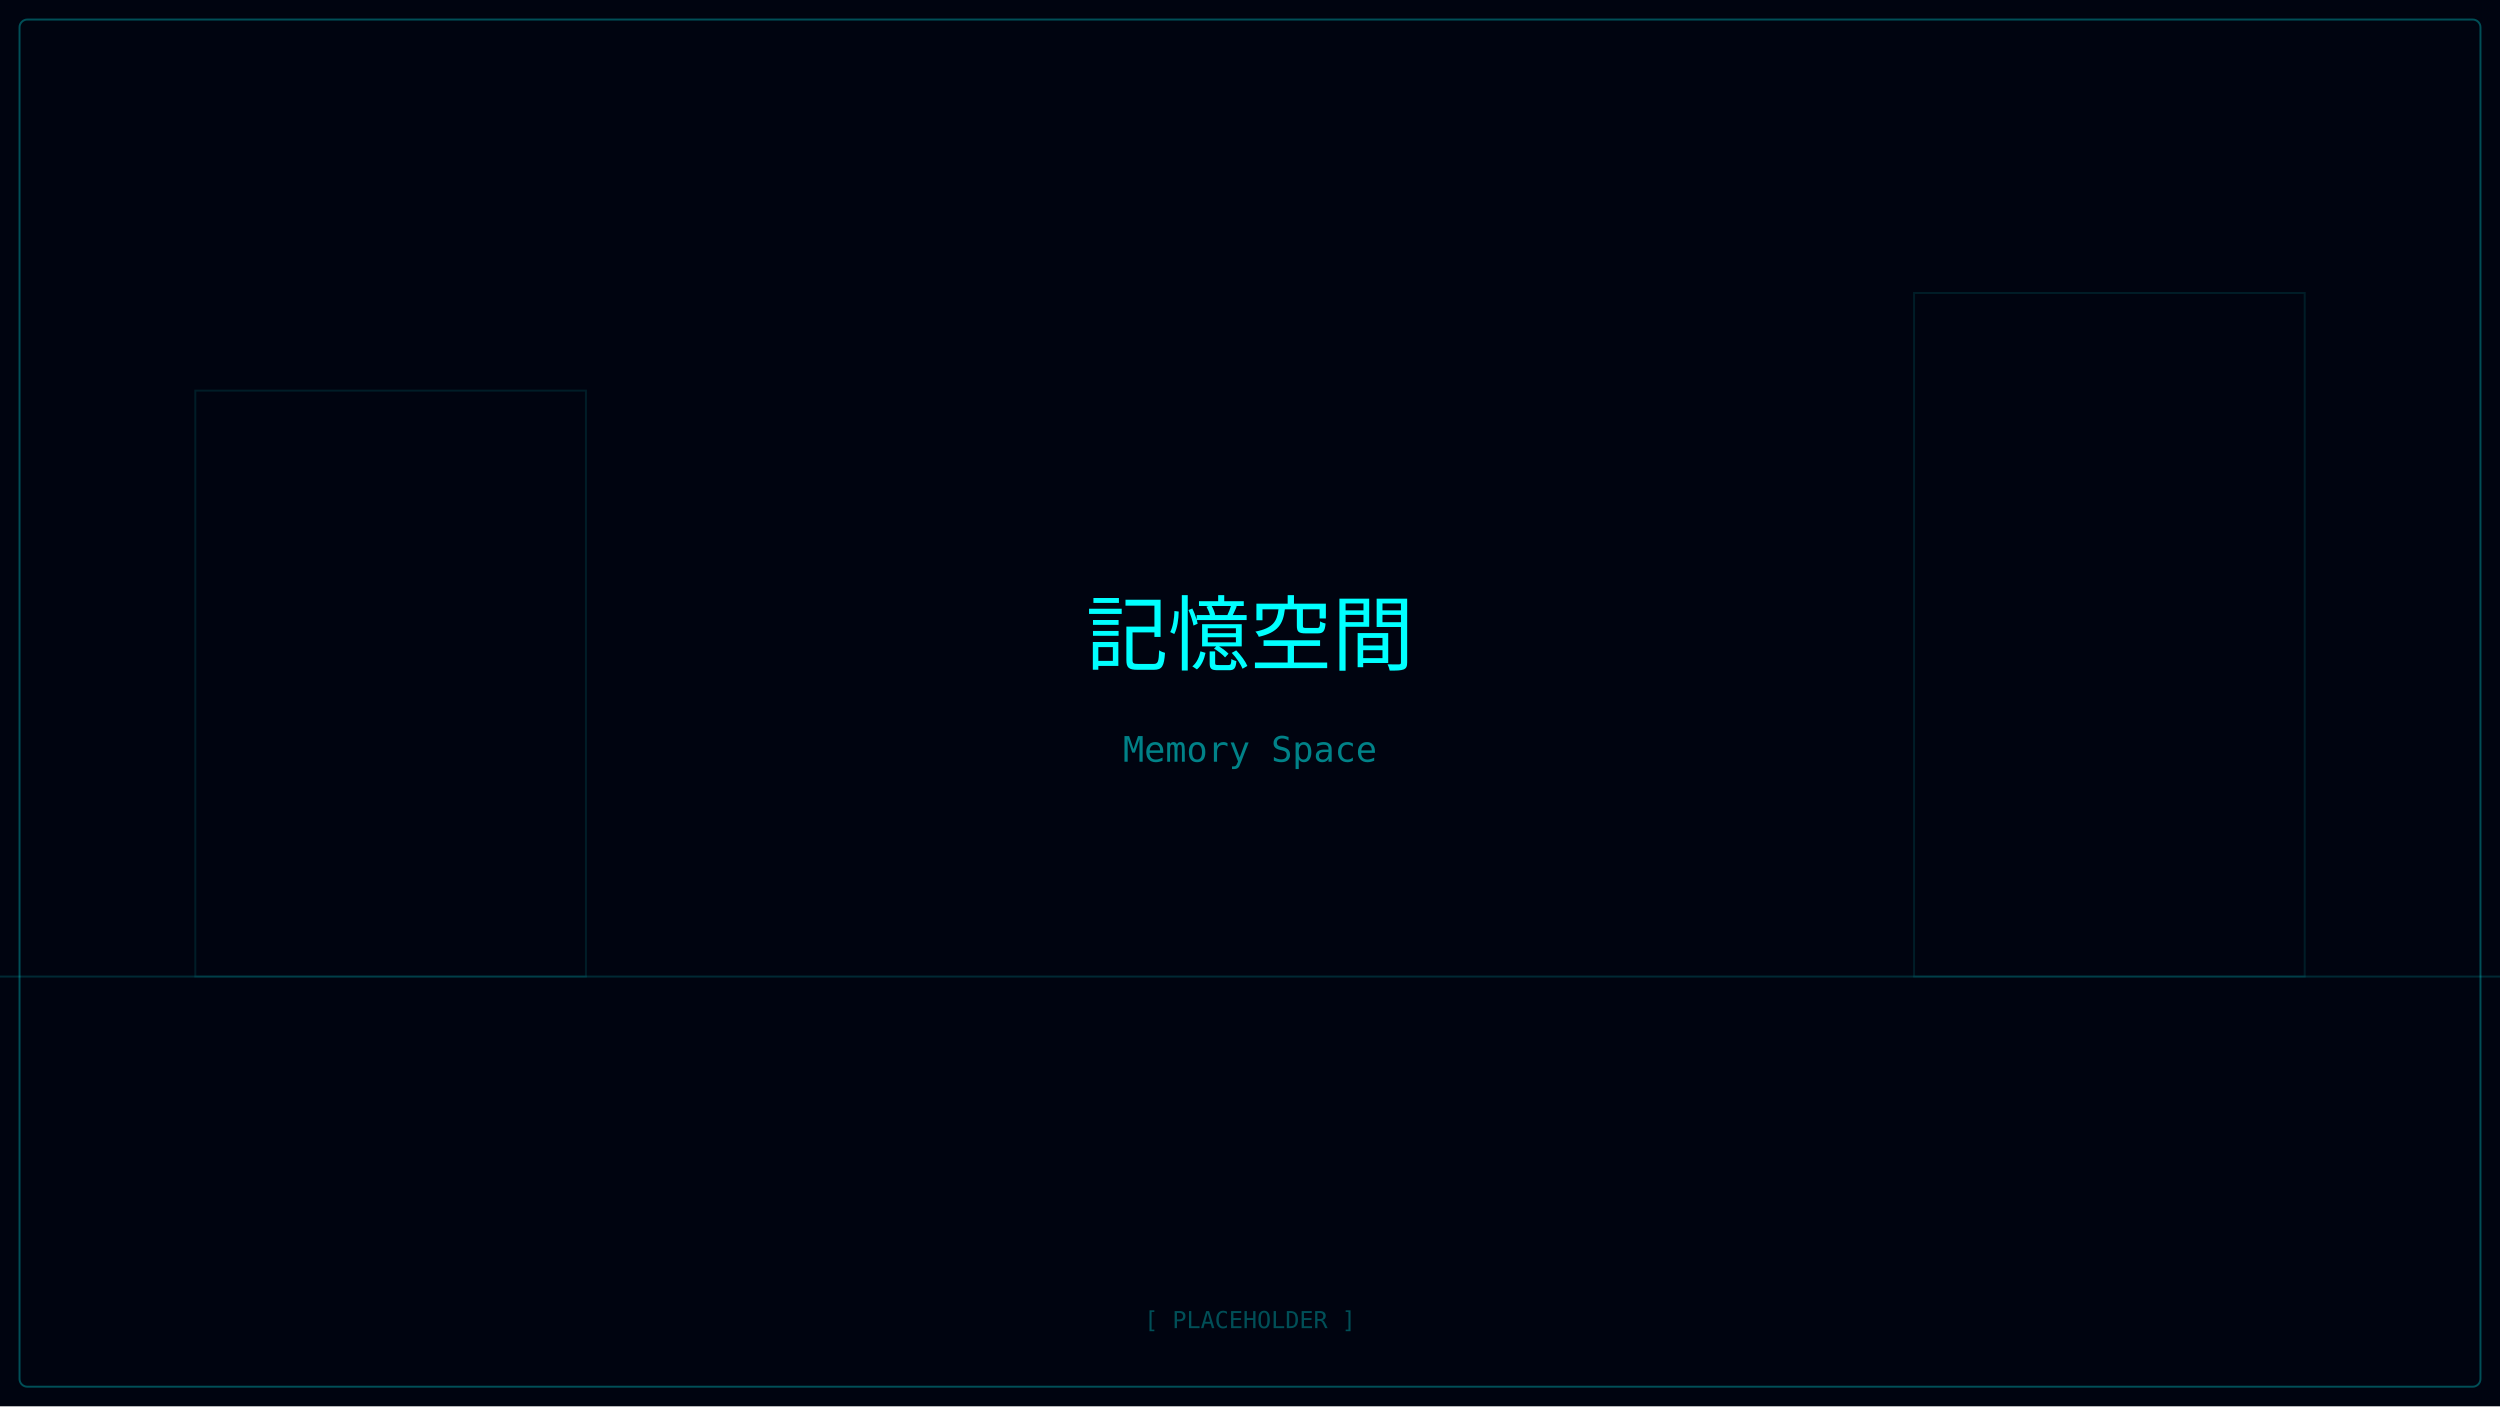
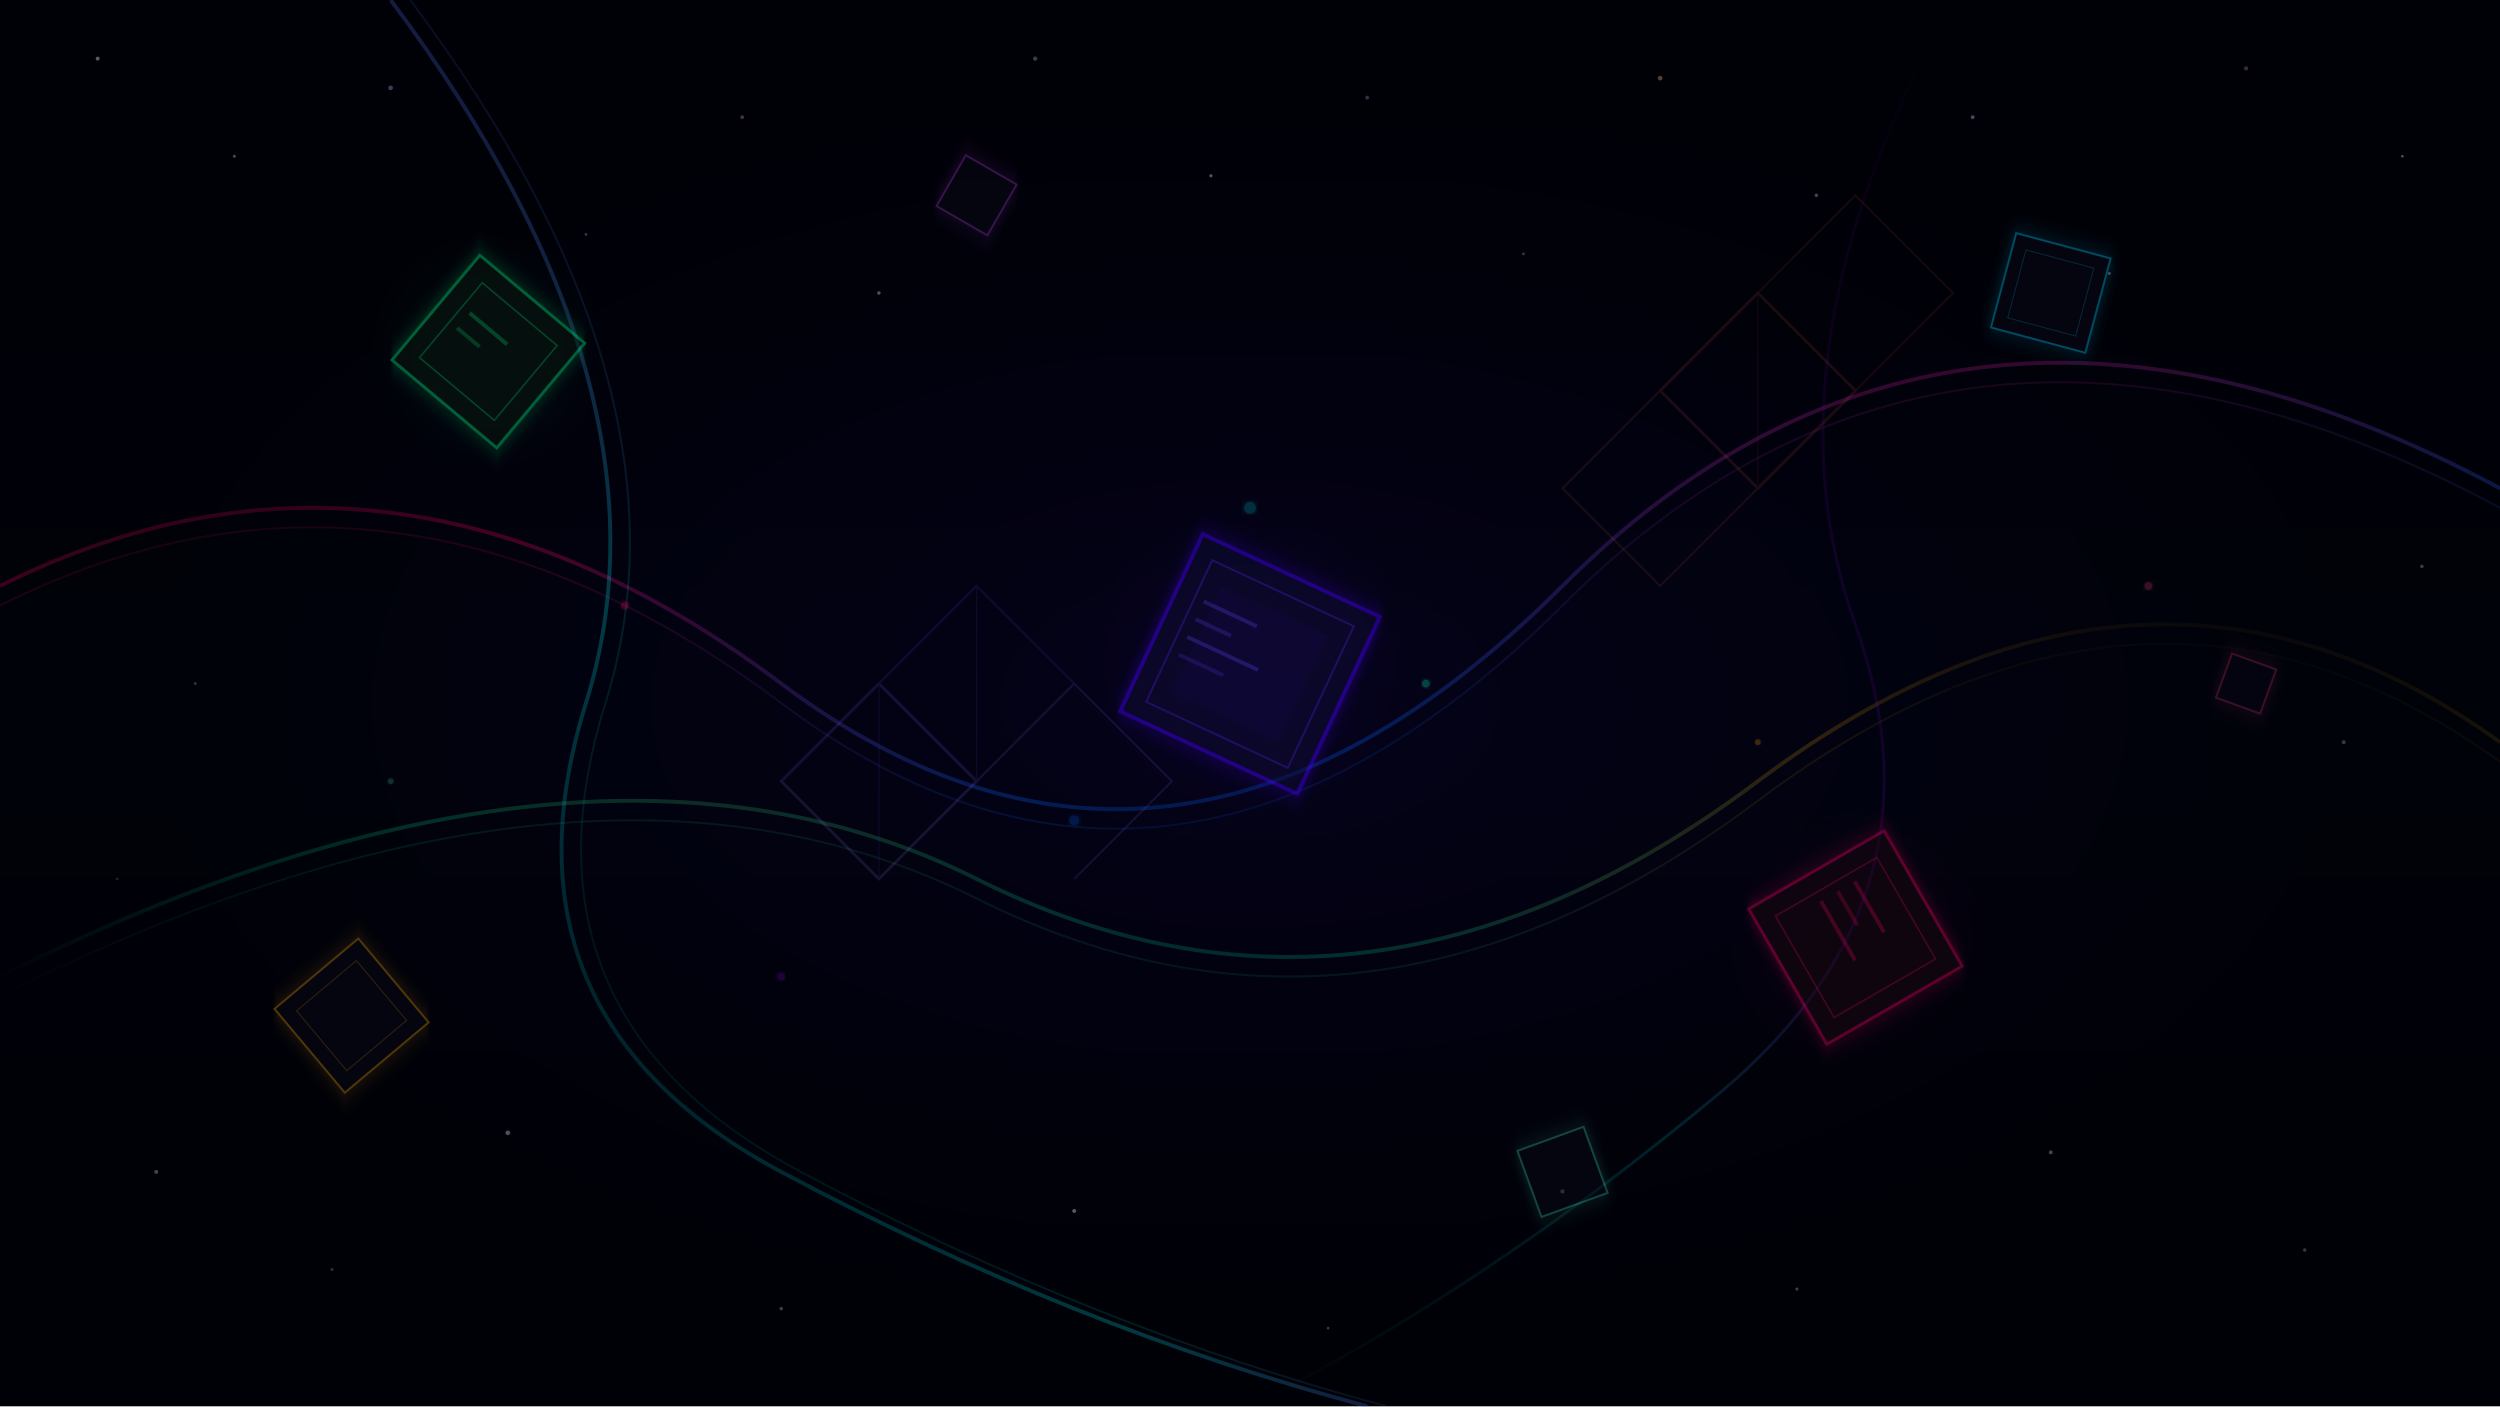
<svg xmlns="http://www.w3.org/2000/svg" width="1280" height="720" viewBox="0 0 1280 720">
-   <rect width="1280" height="720" fill="#000410" />
-   <rect x="10" y="10" width="1260" height="700" rx="4" fill="none" stroke="#00ffff" stroke-width="1" opacity="0.3" />
-   <line x1="0" y1="500" x2="1280" y2="500" stroke="#00ffff" stroke-width="1" opacity="0.15" />
-   <rect x="100" y="200" width="200" height="300" fill="none" stroke="#00ffff" stroke-width="1" opacity="0.1" />
-   <rect x="980" y="150" width="200" height="350" fill="none" stroke="#00ffff" stroke-width="1" opacity="0.1" />
-   <text x="640" y="340" font-family="monospace" font-size="42" fill="#00ffff" text-anchor="middle">記憶空間</text>
-   <text x="640" y="390" font-family="monospace" font-size="18" fill="#00ffff" text-anchor="middle" opacity="0.5">Memory Space</text>
-   <text x="640" y="680" font-family="monospace" font-size="12" fill="#00ffff" text-anchor="middle" opacity="0.3">[ PLACEHOLDER ]</text>
+   <defs>
+     <linearGradient id="bgGrad" x1="0" y1="0" x2="0" y2="1">
+       <stop offset="0%" stop-color="#000005" />
+       <stop offset="50%" stop-color="#000208" />
+       <stop offset="100%" stop-color="#000005" />
+     </linearGradient>
+     <radialGradient id="centerGlow" cx="0.5" cy="0.5" r="0.5">
+       <stop offset="0%" stop-color="#4400ff" stop-opacity="0.08" />
+       <stop offset="50%" stop-color="#2200aa" stop-opacity="0.04" />
+       <stop offset="100%" stop-color="#000000" stop-opacity="0" />
+     </radialGradient>
+     <linearGradient id="streamGrad1" x1="0" y1="0" x2="1" y2="1">
+       <stop offset="0%" stop-color="#ff0066" stop-opacity="0" />
+       <stop offset="30%" stop-color="#ff0066" stop-opacity="0.3" />
+       <stop offset="70%" stop-color="#0066ff" stop-opacity="0.3" />
+       <stop offset="100%" stop-color="#0066ff" stop-opacity="0" />
+     </linearGradient>
+     <linearGradient id="streamGrad2" x1="0" y1="1" x2="1" y2="0">
+       <stop offset="0%" stop-color="#00ffaa" stop-opacity="0" />
+       <stop offset="30%" stop-color="#00ffaa" stop-opacity="0.2" />
+       <stop offset="70%" stop-color="#ffaa00" stop-opacity="0.2" />
+       <stop offset="100%" stop-color="#ffaa00" stop-opacity="0" />
+     </linearGradient>
+     <linearGradient id="streamGrad3" x1="1" y1="0" x2="0" y2="1">
+       <stop offset="0%" stop-color="#aa00ff" stop-opacity="0" />
+       <stop offset="40%" stop-color="#aa00ff" stop-opacity="0.25" />
+       <stop offset="60%" stop-color="#00ffff" stop-opacity="0.25" />
+       <stop offset="100%" stop-color="#00ffff" stop-opacity="0" />
+     </linearGradient>
+     <filter id="cubeGlow">
+       <feGaussianBlur stdDeviation="4" result="blur" />
+       <feMerge>
+         <feMergeNode in="blur" />
+         <feMergeNode in="SourceGraphic" />
+       </feMerge>
+     </filter>
+     <filter id="softGlow">
+       <feGaussianBlur stdDeviation="8" />
+     </filter>
+     <filter id="starGlow">
+       <feGaussianBlur stdDeviation="2" result="blur" />
+       <feMerge>
+         <feMergeNode in="blur" />
+         <feMergeNode in="SourceGraphic" />
+       </feMerge>
+     </filter>
+   </defs>
+   <rect width="1280" height="720" fill="url(#bgGrad)" />
+   <g>
+     <circle cx="50" cy="30" r="1" fill="#ffffff" opacity="0.4" />
+     <circle cx="120" cy="80" r="0.8" fill="#ffffff" opacity="0.3" />
+     <circle cx="200" cy="45" r="1.2" fill="#aaccff" opacity="0.35" />
+     <circle cx="300" cy="120" r="0.7" fill="#ffffff" opacity="0.25" />
+     <circle cx="380" cy="60" r="1" fill="#ffaacc" opacity="0.3" />
+     <circle cx="450" cy="150" r="0.9" fill="#ffffff" opacity="0.35" />
+     <circle cx="530" cy="30" r="1.1" fill="#aaffcc" opacity="0.3" />
+     <circle cx="620" cy="90" r="0.8" fill="#ffffff" opacity="0.4" />
+     <circle cx="700" cy="50" r="1" fill="#ccaaff" opacity="0.3" />
+     <circle cx="780" cy="130" r="0.7" fill="#ffffff" opacity="0.25" />
+     <circle cx="850" cy="40" r="1.2" fill="#ffccaa" opacity="0.35" />
+     <circle cx="930" cy="100" r="0.9" fill="#ffffff" opacity="0.3" />
+     <circle cx="1010" cy="60" r="1" fill="#aaccff" opacity="0.4" />
+     <circle cx="1080" cy="140" r="0.8" fill="#ffffff" opacity="0.3" />
+     <circle cx="1150" cy="35" r="1.1" fill="#ffaacc" opacity="0.25" />
+     <circle cx="1230" cy="80" r="0.7" fill="#ffffff" opacity="0.35" />
+     <circle cx="80" cy="600" r="1" fill="#ffffff" opacity="0.3" />
+     <circle cx="170" cy="650" r="0.8" fill="#ccaaff" opacity="0.25" />
+     <circle cx="260" cy="580" r="1.2" fill="#ffffff" opacity="0.35" />
+     <circle cx="400" cy="670" r="0.9" fill="#aaffcc" opacity="0.3" />
+     <circle cx="550" cy="620" r="1" fill="#ffffff" opacity="0.4" />
+     <circle cx="680" cy="680" r="0.7" fill="#ffccaa" opacity="0.3" />
+     <circle cx="800" cy="610" r="1.1" fill="#ffffff" opacity="0.25" />
+     <circle cx="920" cy="660" r="0.8" fill="#aaccff" opacity="0.35" />
+     <circle cx="1050" cy="590" r="1" fill="#ffffff" opacity="0.3" />
+     <circle cx="1180" cy="640" r="0.9" fill="#ffaacc" opacity="0.3" />
+     <circle cx="100" cy="350" r="0.8" fill="#ffffff" opacity="0.2" />
+     <circle cx="1200" cy="380" r="1" fill="#ffffff" opacity="0.25" />
+     <circle cx="60" cy="450" r="0.7" fill="#ccaaff" opacity="0.2" />
+     <circle cx="1240" cy="290" r="0.9" fill="#aaffcc" opacity="0.3" />
+   </g>
+   <rect width="1280" height="720" fill="url(#centerGlow)" />
+   <path d="M0 300 Q200 200 400 350 Q600 500 800 300 Q1000 100 1280 250" fill="none" stroke="url(#streamGrad1)" stroke-width="2" />
+   <path d="M0 310 Q200 210 400 360 Q600 510 800 310 Q1000 110 1280 260" fill="none" stroke="url(#streamGrad1)" stroke-width="1" opacity="0.5" />
+   <path d="M0 500 Q300 350 500 450 Q700 550 900 400 Q1100 250 1280 380" fill="none" stroke="url(#streamGrad2)" stroke-width="2" />
+   <path d="M0 510 Q300 360 500 460 Q700 560 900 410 Q1100 260 1280 390" fill="none" stroke="url(#streamGrad2)" stroke-width="1" opacity="0.5" />
+   <path d="M200 0 Q350 200 300 360 Q250 520 400 600 Q550 680 700 720" fill="none" stroke="url(#streamGrad3)" stroke-width="2" />
+   <path d="M210 0 Q360 200 310 360 Q260 520 410 600 Q560 680 710 720" fill="none" stroke="url(#streamGrad3)" stroke-width="1" opacity="0.5" />
+   <path d="M1000 0 Q900 180 950 320 Q1000 460 880 560 Q760 660 640 720" fill="none" stroke="url(#streamGrad3)" stroke-width="1.5" opacity="0.6" />
+   <g transform="translate(640,340) rotate(25)">
+     <rect x="-50" y="-50" width="100" height="100" fill="#0a0a30" stroke="#4400ff" stroke-width="2" opacity="0.5" filter="url(#cubeGlow)" />
+     <rect x="-40" y="-40" width="80" height="80" fill="none" stroke="#6622ff" stroke-width="1" opacity="0.3" />
+     <rect x="-30" y="-30" width="60" height="60" fill="#4400ff" opacity="0.05" />
+     <rect x="-35" y="-20" width="30" height="2" fill="#6644ff" opacity="0.3" />
+     <rect x="-35" y="-10" width="20" height="2" fill="#6644ff" opacity="0.25" />
+     <rect x="-35" y="0" width="40" height="2" fill="#6644ff" opacity="0.3" />
+     <rect x="-35" y="10" width="25" height="2" fill="#6644ff" opacity="0.2" />
+   </g>
+   <ellipse cx="640" cy="340" rx="70" ry="70" fill="#4400ff" opacity="0.03" filter="url(#softGlow)" />
+   <g transform="translate(250,180) rotate(40)">
+     <rect x="-35" y="-35" width="70" height="70" fill="#0a1a0a" stroke="#00ff88" stroke-width="1.5" opacity="0.4" filter="url(#cubeGlow)" />
+     <rect x="-25" y="-25" width="50" height="50" fill="none" stroke="#00ff88" stroke-width="0.8" opacity="0.25" />
+     <rect x="-20" y="-10" width="25" height="2" fill="#00ff88" opacity="0.25" />
+     <rect x="-20" y="0" width="15" height="2" fill="#00ff88" opacity="0.2" />
+   </g>
+   <ellipse cx="250" cy="180" rx="50" ry="50" fill="#00ff88" opacity="0.02" filter="url(#softGlow)" />
+   <g transform="translate(950,480) rotate(60)">
+     <rect x="-40" y="-40" width="80" height="80" fill="#1a0a0a" stroke="#ff0066" stroke-width="1.5" opacity="0.4" filter="url(#cubeGlow)" />
+     <rect x="-30" y="-30" width="60" height="60" fill="none" stroke="#ff0066" stroke-width="0.8" opacity="0.25" />
+     <rect x="-25" y="-15" width="30" height="2" fill="#ff0066" opacity="0.25" />
+     <rect x="-25" y="-5" width="20" height="2" fill="#ff0066" opacity="0.2" />
+     <rect x="-25" y="5" width="35" height="2" fill="#ff0066" opacity="0.25" />
+   </g>
+   <ellipse cx="950" cy="480" rx="55" ry="55" fill="#ff0066" opacity="0.02" filter="url(#softGlow)" />
+   <g transform="translate(1050,150) rotate(15)">
+     <rect x="-25" y="-25" width="50" height="50" fill="#0a0a1a" stroke="#00ccff" stroke-width="1" opacity="0.4" filter="url(#cubeGlow)" />
+     <rect x="-18" y="-18" width="36" height="36" fill="none" stroke="#00ccff" stroke-width="0.5" opacity="0.2" />
+   </g>
+   <g transform="translate(180,520) rotate(50)">
+     <rect x="-28" y="-28" width="56" height="56" fill="#0a0a1a" stroke="#ffaa00" stroke-width="1" opacity="0.35" filter="url(#cubeGlow)" />
+     <rect x="-20" y="-20" width="40" height="40" fill="none" stroke="#ffaa00" stroke-width="0.5" opacity="0.2" />
+   </g>
+   <g transform="translate(500,100) rotate(30)">
+     <rect x="-15" y="-15" width="30" height="30" fill="#0a0a1a" stroke="#cc44ff" stroke-width="1" opacity="0.3" filter="url(#cubeGlow)" />
+   </g>
+   <g transform="translate(800,600) rotate(70)">
+     <rect x="-18" y="-18" width="36" height="36" fill="#0a0a1a" stroke="#44ffcc" stroke-width="1" opacity="0.3" filter="url(#cubeGlow)" />
+   </g>
+   <g transform="translate(1150,350) rotate(20)">
+     <rect x="-12" y="-12" width="24" height="24" fill="#0a0a1a" stroke="#ff4488" stroke-width="1" opacity="0.25" filter="url(#cubeGlow)" />
+   </g>
+   <g opacity="0.15">
+     <path d="M400 400 L450 350 L500 400 L450 450 Z" fill="none" stroke="#8866ff" stroke-width="1.5" />
+     <path d="M450 350 L500 300 L550 350 L500 400" fill="none" stroke="#6644dd" stroke-width="1" />
+     <path d="M500 400 L550 350 L600 400 L550 450" fill="none" stroke="#8866ff" stroke-width="1" />
+     <path d="M400 400 L450 450 L500 400" fill="none" stroke="#aa88ff" stroke-width="0.8" />
+     <line x1="450" y1="350" x2="450" y2="450" stroke="#6644dd" stroke-width="0.5" />
+     <line x1="500" y1="300" x2="500" y2="400" stroke="#6644dd" stroke-width="0.5" />
+   </g>
+   <g opacity="0.12">
+     <path d="M850 200 L900 150 L950 200 L900 250 Z" fill="none" stroke="#ff6644" stroke-width="1.5" />
+     <path d="M900 150 L950 100 L1000 150 L950 200" fill="none" stroke="#dd4422" stroke-width="1" />
+     <path d="M850 200 L800 250 L850 300 L900 250" fill="none" stroke="#ff6644" stroke-width="1" />
+     <line x1="900" y1="150" x2="900" y2="250" stroke="#dd4422" stroke-width="0.5" />
+   </g>
+   <circle cx="320" cy="310" r="2" fill="#ff0066" opacity="0.3" filter="url(#starGlow)" />
+   <circle cx="550" cy="420" r="2.5" fill="#0066ff" opacity="0.25" filter="url(#starGlow)" />
+   <circle cx="730" cy="350" r="2" fill="#00ffaa" opacity="0.3" filter="url(#starGlow)" />
+   <circle cx="900" cy="380" r="1.5" fill="#ffaa00" opacity="0.25" filter="url(#starGlow)" />
+   <circle cx="400" cy="500" r="2" fill="#aa00ff" opacity="0.2" filter="url(#starGlow)" />
+   <circle cx="640" cy="260" r="3" fill="#00ffff" opacity="0.2" filter="url(#starGlow)" />
+   <circle cx="1100" cy="300" r="2" fill="#ff4488" opacity="0.25" filter="url(#starGlow)" />
+   <circle cx="200" cy="400" r="1.5" fill="#44ffcc" opacity="0.2" filter="url(#starGlow)" />
+   <rect width="1280" height="720" fill="#000010" opacity="0.1" />
</svg>
